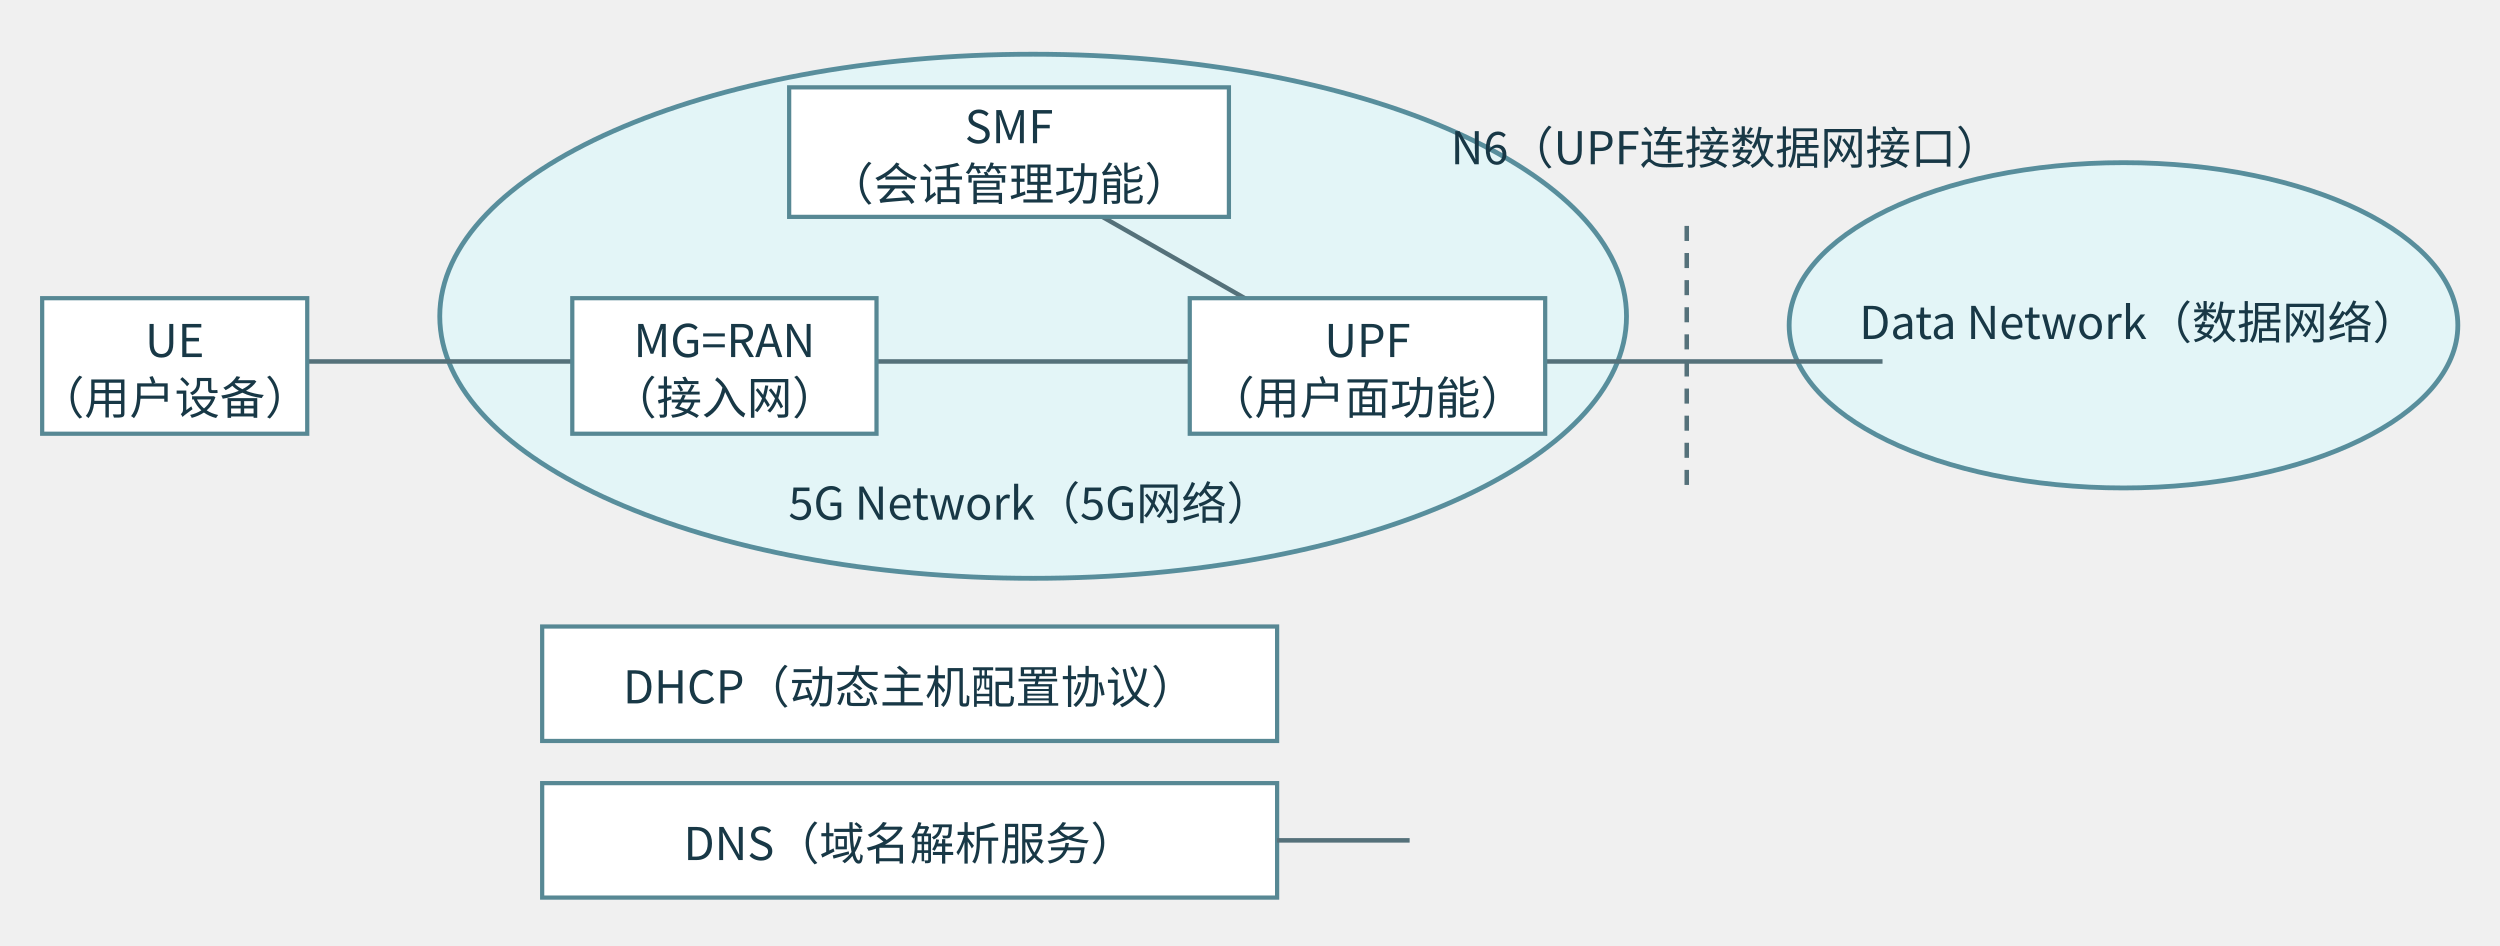
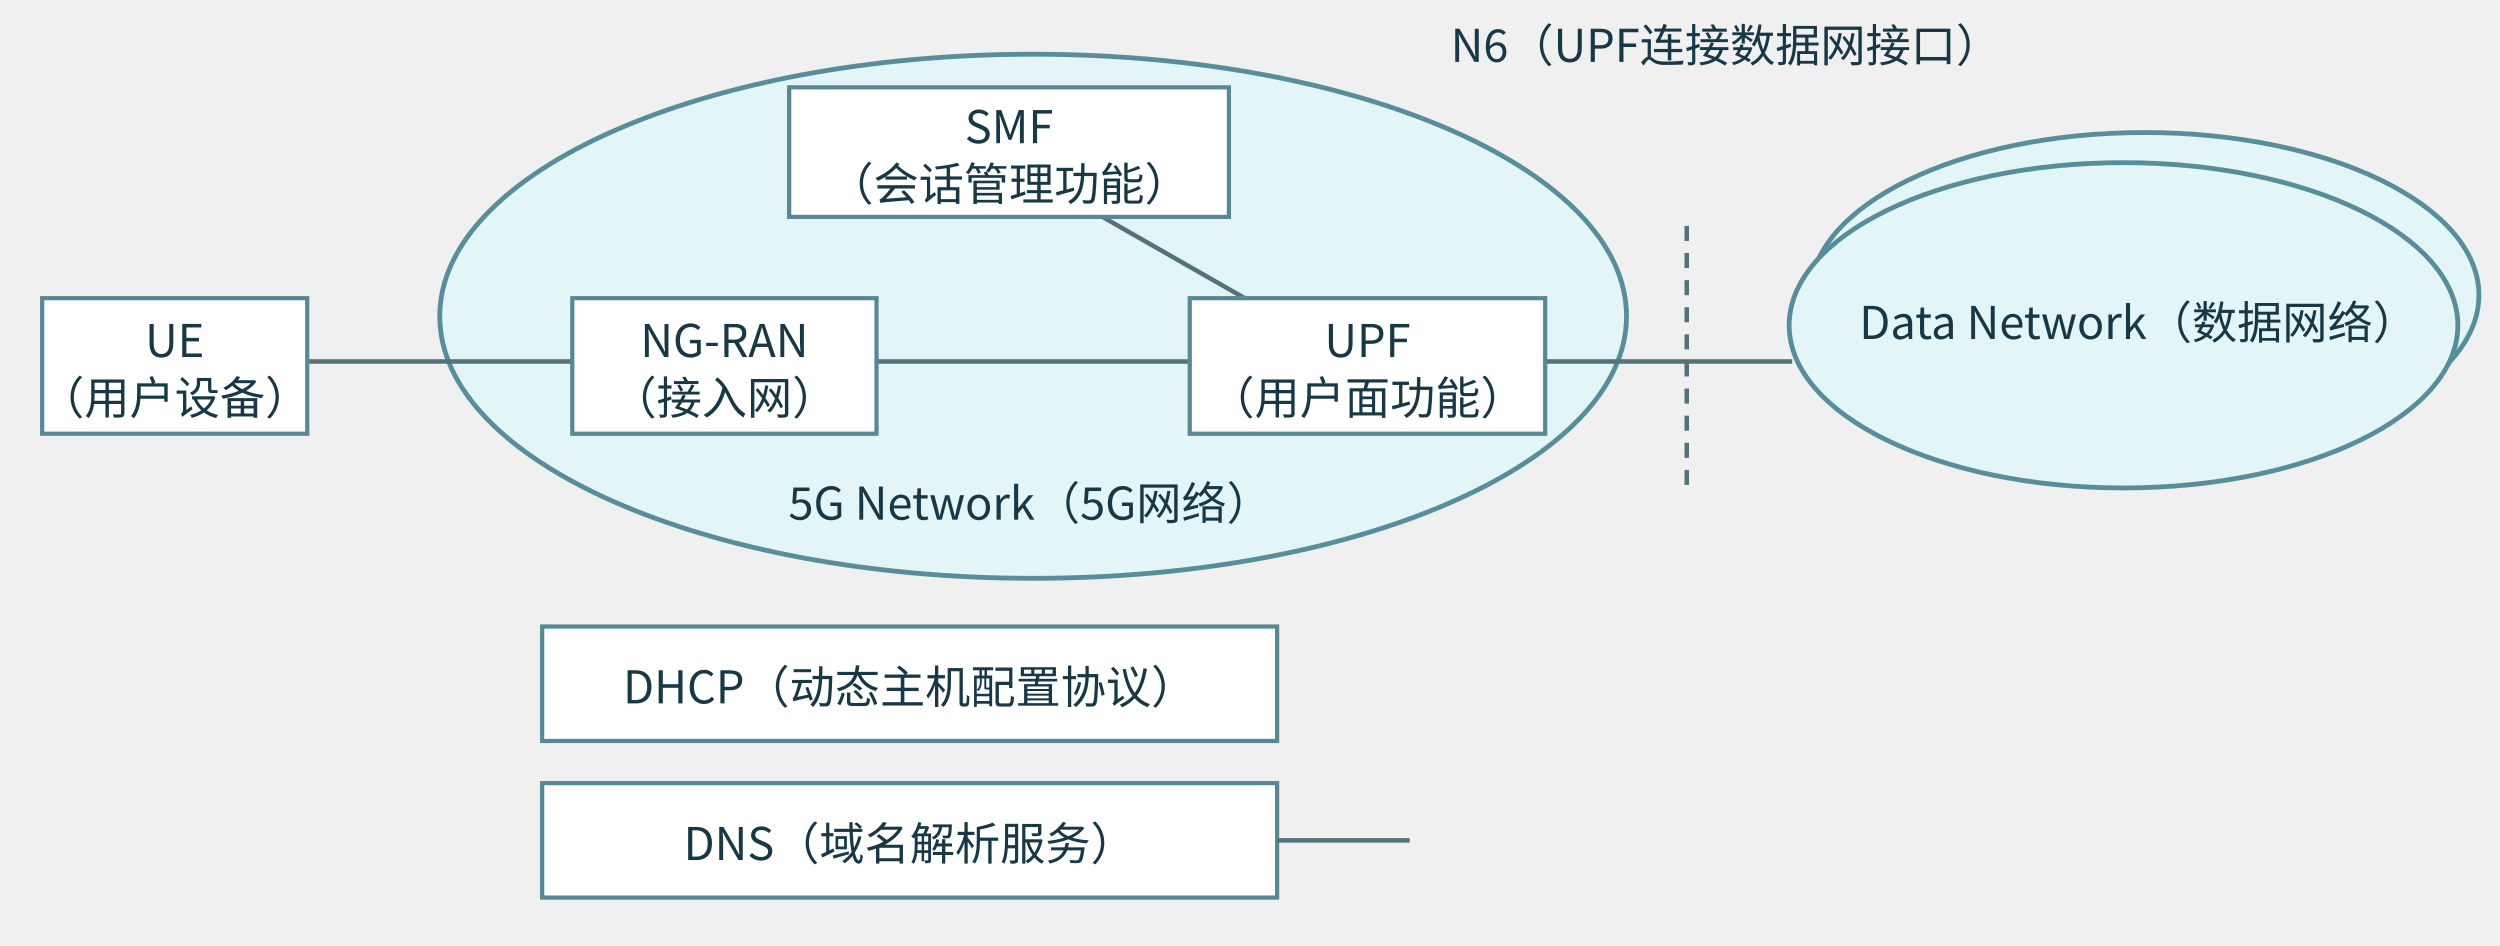
<svg xmlns="http://www.w3.org/2000/svg" viewBox="0 0 830 314" role="img" aria-labelledby="title desc">
  <style>text{font-family:"Noto Sans CJK SC",sans-serif;font-size:15px;fill:#183846;text-anchor:middle;dominant-baseline:central}.node{fill:#fff;stroke:#578894;stroke-width:1.4}.net{fill:#e3f5f7;stroke:#588e9c;stroke-width:1.6}.link{fill:none;stroke:#55717a;stroke-width:1.5}</style>
  <ellipse class="net" cx="343" cy="105" rx="197" ry="87" />
+   <ellipse class="net" cx="712" cy="98" rx="111" ry="54" />
  <ellipse class="net" cx="705" cy="108" rx="111" ry="54" />
-   <path class="link" d="M87 120 H625 M345 60 L436 112" />
+   <path class="link" d="M87 120 H595 M345 60 L436 112" />
  <path class="link" d="M560 75 V165" stroke-dasharray="5 4" />
-   <text x="573" y="48.0">N6（UPF连接数据网接口）</text>
+   <text x="573" y="14.0">N6（UPF连接数据网接口）</text>
  <rect class="node" x="14" y="99" width="88" height="45" />
  <text x="58.0" y="112.0">UE</text>
  <text x="58.0" y="131.0">（用户设备）</text>
  <rect class="node" x="190" y="99" width="101" height="45" />
-   <text x="240.5" y="112.0">MG=RAN</text>
+   <text x="240.5" y="112.0">NG-RAN</text>
  <text x="240.5" y="131.0">（接入网）</text>
  <rect class="node" x="395" y="99" width="118" height="45" />
  <text x="454.0" y="112.0">UPF</text>
  <text x="454.0" y="131.0">（用户面功能）</text>
  <rect class="node" x="262" y="29" width="146" height="43" />
  <text x="335.0" y="41.0">SMF</text>
  <text x="335.0" y="60.0">（会话管理功能）</text>
  <text x="342" y="166.0">5G Network（5G网络）</text>
  <text x="710" y="106.0">Data Network（数据网络）</text>
  <rect class="node" x="180" y="208" width="244" height="38" />
  <text x="302.0" y="227.0">DHCP（动态主机配置协议）</text>
  <rect class="node" x="180" y="260" width="244" height="38" />
  <text x="302.0" y="279.0">DNS（域名解析服务）</text>
  <path class="link" d="M424 279 H468" />
</svg>
